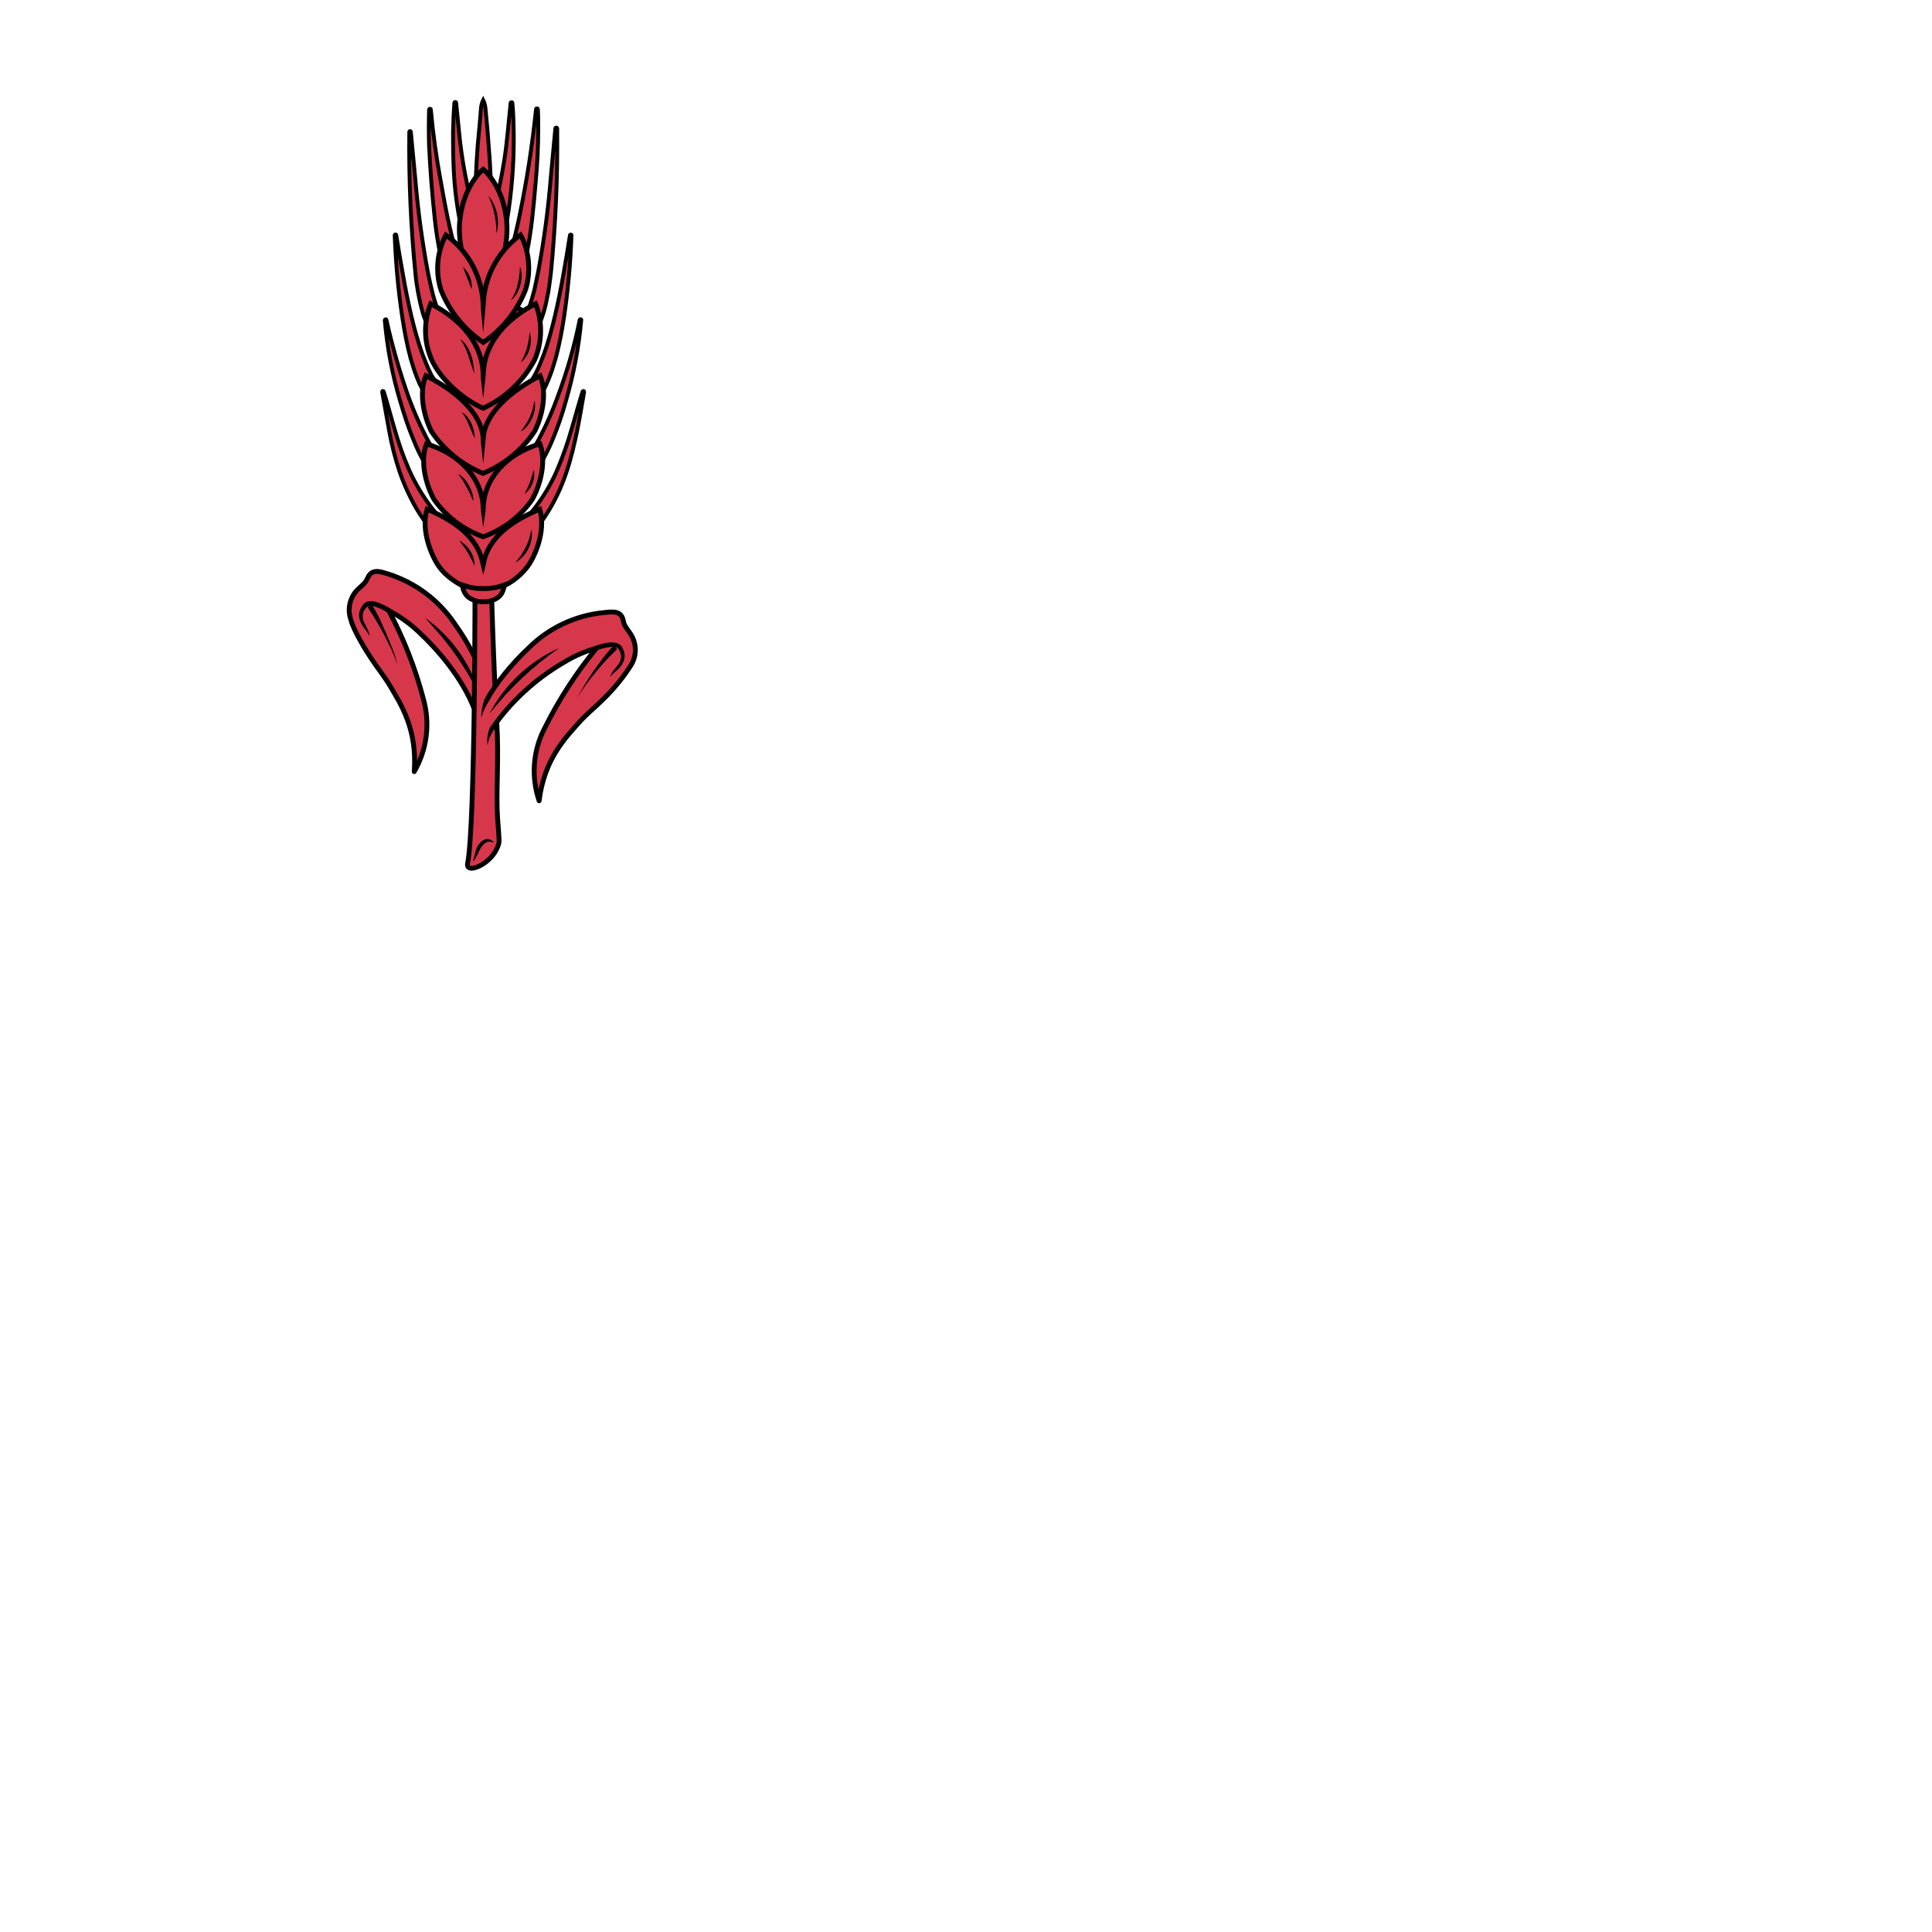
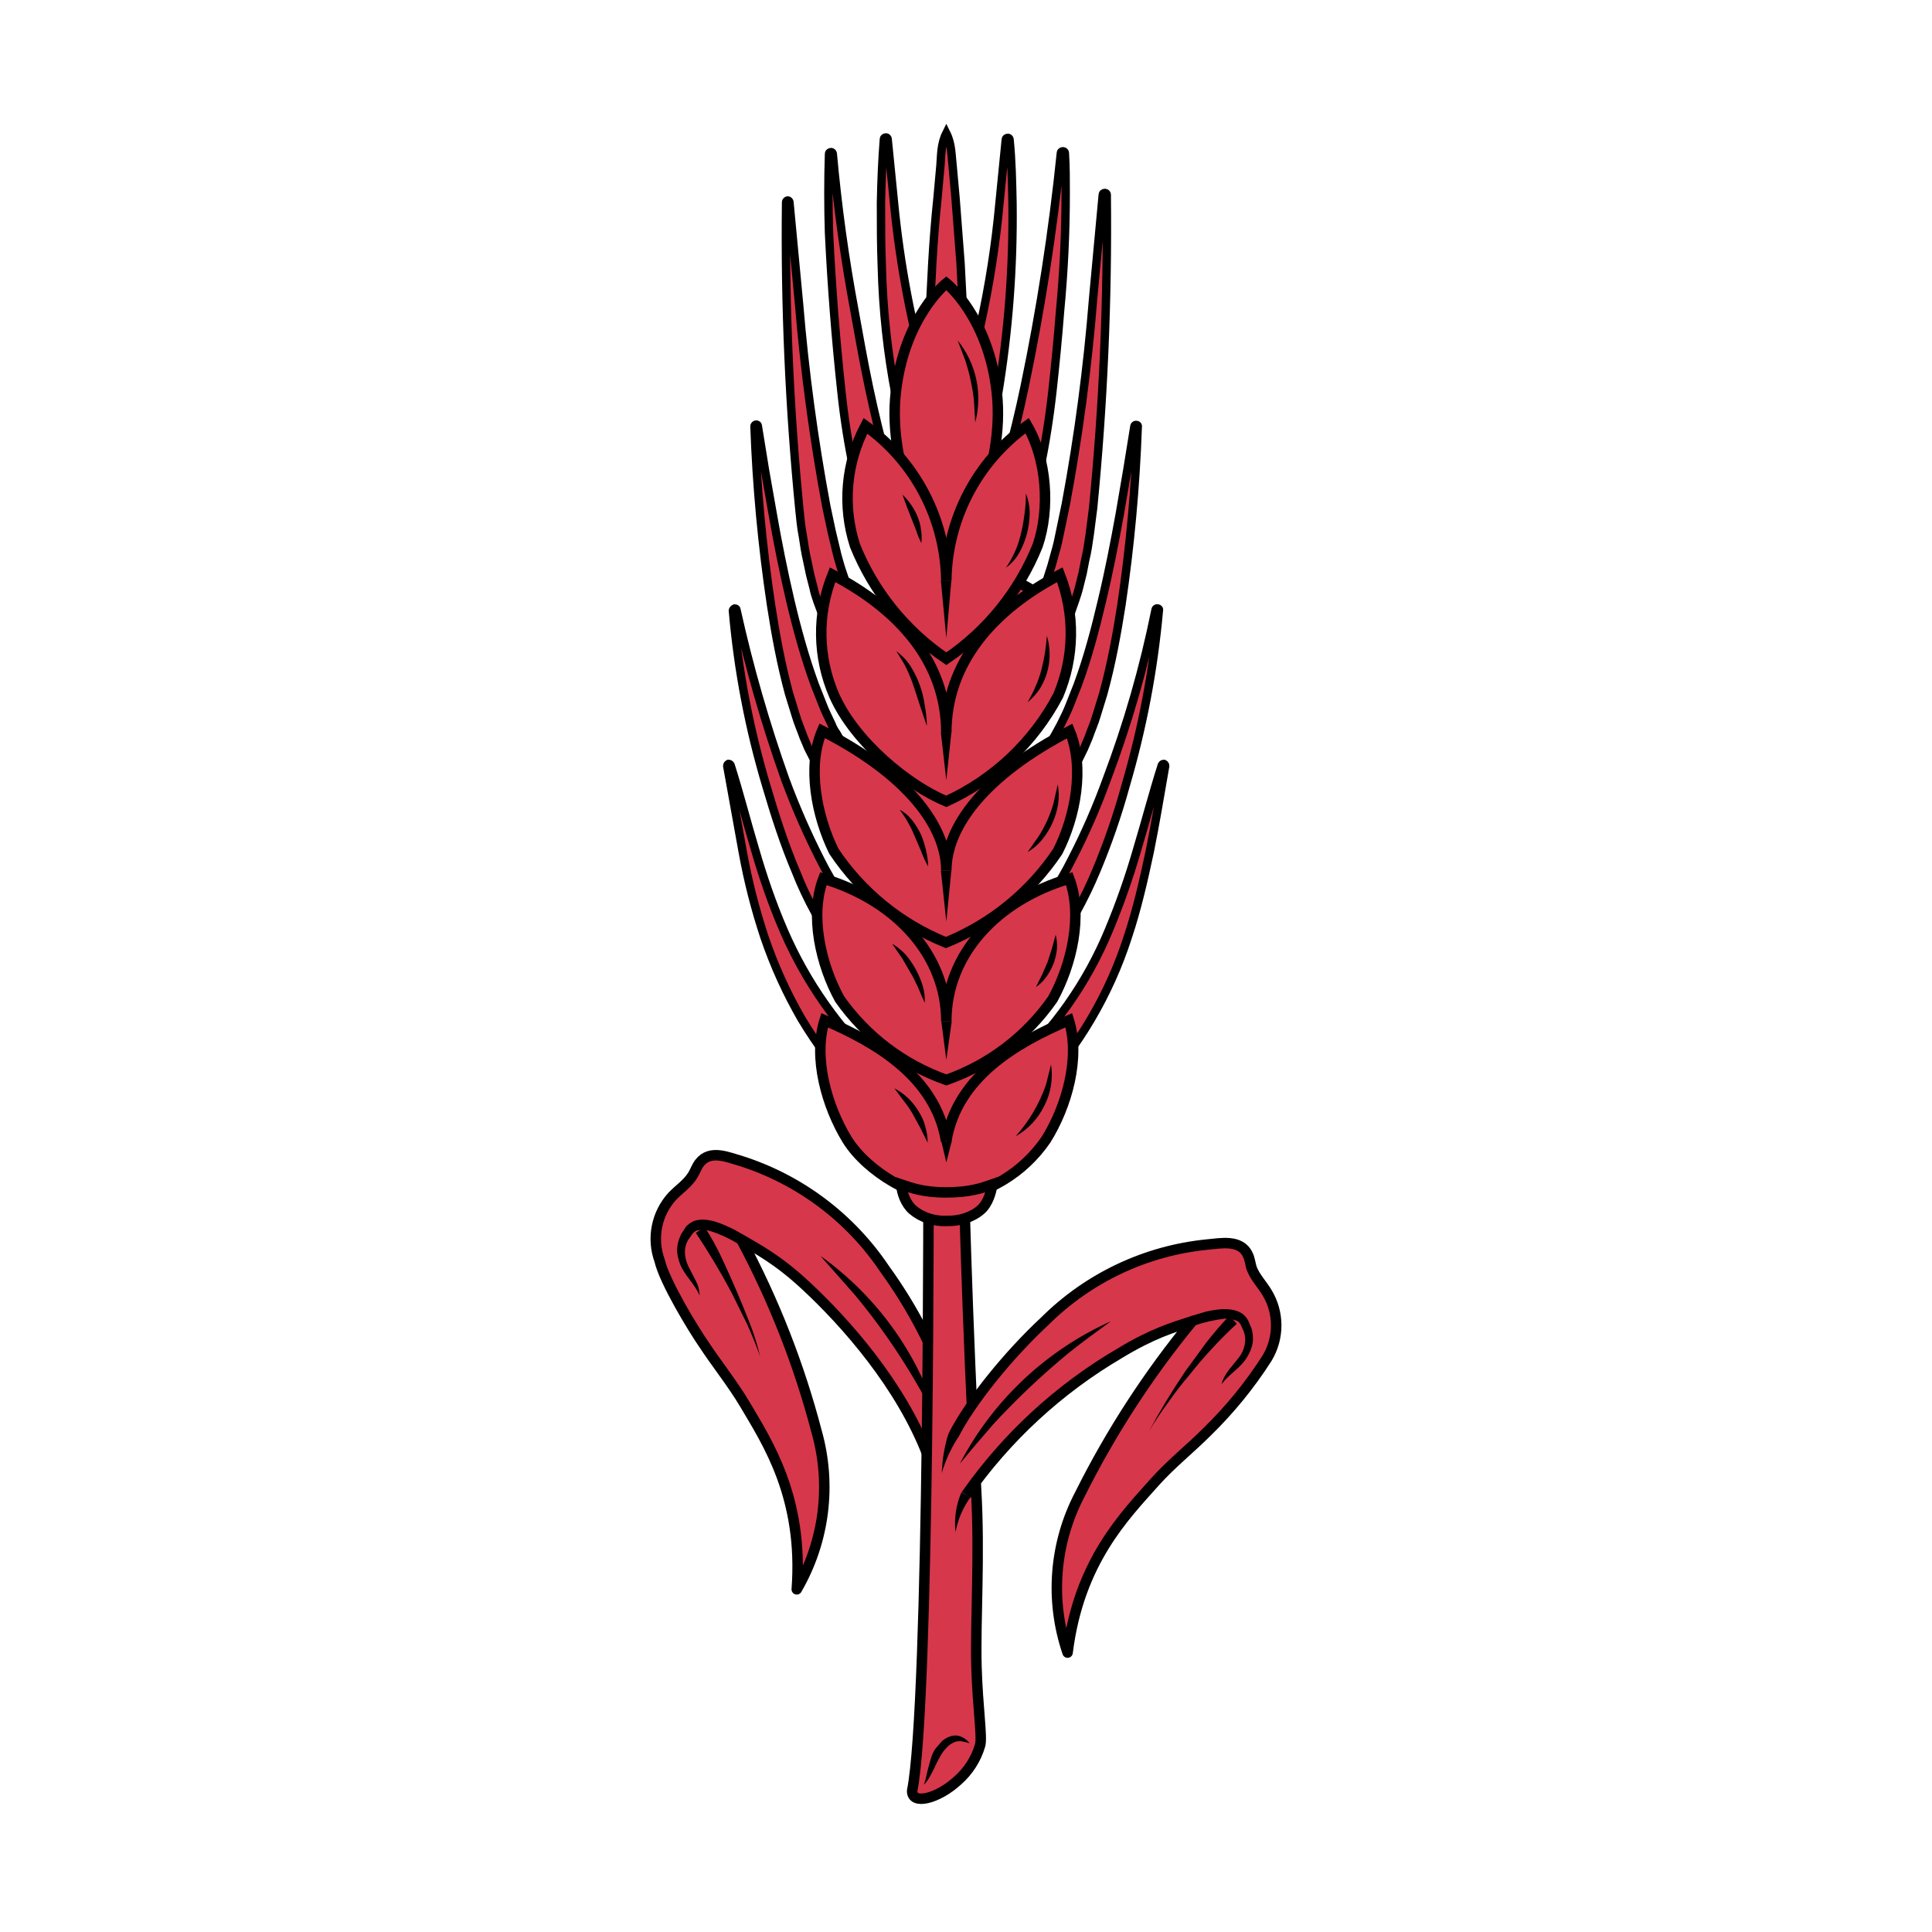
- <svg xmlns="http://www.w3.org/2000/svg" fill="#d7374a" stroke="#000" viewBox="50 50 200 200">
+ <svg xmlns="http://www.w3.org/2000/svg" fill="#d7374a" stroke="#000" viewBox="54.84 54 92.24 92.24">
  <g id="wheatStalk" stroke-width=".5">
    <g>
      <path class="secondary" stroke-linejoin="round" d="M100.26 120.8a22.77 22.77 0 0 0-3.18-6.21 13.02 13.02 0 0 0-6.83-5.15c-.64-.18-1.5-.58-2.01.08-.14.18-.2.38-.32.58-.24.4-.65.67-.97 1a3.02 3.02 0 0 0-.62 3.08c.24 1.03 1.6 3.26 2.11 4 .64.97 1.37 1.87 1.97 2.88 1.08 1.83 2.8 4.44 2.47 8.82a9.72 9.72 0 0 0 .95-7.52 41.83 41.83 0 0 0-3.6-9.18c.78.46 1.75.96 3.07 2.19 1.93 1.79 4.55 4.76 5.83 8.1" />
      <g stroke="none" fill="#000">
        <path d="M90.07 113.38a5.87 5.87 0 0 0-1.3-.6 1.35 1.35 0 0 0-.63-.04.52.52 0 0 0-.22.14l-.2.28c-.12.18-.18.4-.18.62s.06.46.16.67l.34.66c.12.22.2.48.2.74-.2-.48-.56-.8-.83-1.28a2.1 2.1 0 0 1-.24-.79c-.02-.28.06-.58.18-.84l.23-.36c.1-.12.24-.22.4-.29.32-.1.62-.06.88 0 .26.07.52.17.77.29.24.1.46.24.68.36l-.24.44z" />
        <path d="M88.48 112.58a12.06 12.06 0 0 1 .82 1.48 51.66 51.66 0 0 1 1.33 3.1 11.46 11.46 0 0 1 .5 1.6c-.18-.52-.4-1.04-.62-1.54l-.74-1.5a34.21 34.21 0 0 0-1.71-2.86l.42-.28zm5.5 1.36a14.95 14.95 0 0 1 5.74 8.14c-.4-.74-.79-1.48-1.21-2.19a30.84 30.84 0 0 0-2.85-4.06l-1.67-1.89z" />
      </g>
    </g>
    <path class="secondary" d="M100.82 109.04s.18 8.02.62 16.04c.19 3.21-.04 6.25.02 8.5.06 2 .29 3.38.17 3.76a3.57 3.57 0 0 1-1.07 1.67c-.96.88-2.2 1.18-2.17.48.84-4.14.78-30.43.78-30.43" />
    <path d="M97.77 80.84c1.85.56 3.88.32 5.7 1 .4.16.85.39.99.8.08.23.08.47.06.7-.06.77-.16 1.54-.34 2.3-1.57 6.74-1.59 13.55-1.2 20.46.01.29.03.59-.07.87-.08.28-.26.5-.44.72-.54.7-1.19 1.45-2.07 1.61a3.42 3.42 0 0 1-1.35-.12c-.66-.14-1.34-.3-1.8-.8a2.65 2.65 0 0 1-.55-1.37c-.26-1.91.32-3.82.56-5.71.22-1.7.18-3.44.16-5.17-.04-4.24.12-8.48.29-12.72" />
    <g stroke-width=".4">
      <path d="M100.02 60.36c.26.52.24 1.04.3 1.54l.14 1.55.24 3.12.16 3.11c.04 1.05.04 2.07-.04 3.12a.8.8 0 0 1-.86.72.8.8 0 0 1-.73-.72c-.1-1.05-.08-2.07-.04-3.12l.16-3.11c.06-1.05.14-2.07.25-3.12l.14-1.55c.04-.5.02-1.02.28-1.54zM94.1 83.33c-.16-.42-.34-.86-.42-1.27l-.16-.62-.13-.62c-.1-.42-.16-.83-.22-1.23-.08-.4-.12-.82-.16-1.22a133.3 133.3 0 0 1-.64-14.72c0-.04.04-.08.08-.08s.08.04.08.08l.46 4.87a95.56 95.56 0 0 0 1.3 9.65l.25 1.18.28 1.17.16.56.18.54c.1.38.28.69.43 1.03l.04.1a.82.82 0 1 1-1.53.64v-.06zm.22 7.92-.32-.5-.3-.5-.27-.53-.22-.52c-.12-.34-.28-.7-.38-1.05l-.32-1.04c-.38-1.4-.64-2.81-.86-4.24a75.86 75.86 0 0 1-.79-8.52c0-.04.04-.08.08-.08s.08.02.08.06l.34 2.1.37 2.1c.24 1.38.52 2.77.84 4.14.32 1.36.7 2.73 1.17 4.02l.38.96c.12.32.28.63.42.93.06.16.14.3.24.44l.24.42.28.38.29.36.08.1a.8.8 0 0 1-.17 1.15.8.8 0 0 1-1.14-.16c-.02.02-.04 0-.04-.02zm.64 8.2a16.9 16.9 0 0 1-2.13-3.86c-.56-1.32-1-2.7-1.4-4.06a41.83 41.83 0 0 1-1.6-8.38c0-.04.05-.08.09-.1.04 0 .08.02.08.06a67.88 67.88 0 0 0 2.33 8.1A35.98 35.98 0 0 0 94 95.03a17.27 17.27 0 0 0 2.23 3.38.82.82 0 0 1-1.25 1.08c.02-.02 0-.02-.02-.04zm.73 6.65a21.44 21.44 0 0 1-2.58-3.45 21.9 21.9 0 0 1-1.77-3.9 29.65 29.65 0 0 1-1.04-4.08l-.74-4.1c0-.04.02-.08.06-.1.04 0 .08.02.1.06.42 1.32.76 2.67 1.16 4 .38 1.32.83 2.63 1.37 3.88a19.62 19.62 0 0 0 4.6 6.55.84.84 0 0 1 .04 1.16.84.84 0 0 1-1.16.04l-.04-.06zm7.17-30.05c.36-1.16.64-2.37.9-3.6a109.24 109.24 0 0 0 1.73-11.15c0-.04.04-.08.1-.08.05 0 .09.04.09.08.04.64.04 1.27.04 1.9a59.25 59.25 0 0 1-.27 5.66c-.1 1.27-.22 2.51-.36 3.78a41.43 41.43 0 0 1-.6 3.8.82.82 0 0 1-.99.62.82.82 0 0 1-.62-.99c-.04.04-.02.02-.02-.02zm-1.97-3.61c.3-.93.54-1.9.75-2.86a47.17 47.17 0 0 0 .92-5.9l.3-3.02c0-.04.04-.08.1-.08.04 0 .08.04.08.08.1 1 .12 2.03.14 3.03a51.86 51.86 0 0 1-.7 9.19.84.84 0 0 1-.97.64.84.84 0 0 1-.64-.96l.02-.12zm-5.28 4.04a36.34 36.34 0 0 1-.6-3.8 126.07 126.07 0 0 1-.59-7.56 59.25 59.25 0 0 1 0-3.78c0-.04.04-.08.1-.08.04 0 .08.04.08.08a78.9 78.9 0 0 0 1.03 7.46c.22 1.22.44 2.47.7 3.7.26 1.22.54 2.43.9 3.6a.8.8 0 0 1-.54 1.02.8.8 0 0 1-1.02-.54l-.06-.1z" />
      <path d="M97.6 72.86a37.39 37.39 0 0 1-.66-6.13c-.04-1.03-.04-2.03-.04-3.06.02-1 .06-2.03.14-3.03 0-.04.04-.08.1-.08.04 0 .08.04.08.08l.3 3.01a48.08 48.08 0 0 0 1.67 8.77c.14.44-.1.9-.52 1.04a.83.83 0 0 1-1.04-.52l-.02-.08zm6.84 9.77c.14-.34.3-.67.42-1.05l.18-.56.16-.58c.12-.39.2-.79.28-1.19l.25-1.2a95.13 95.13 0 0 0 1.3-9.81l.46-4.95c0-.04.04-.08.1-.08.05 0 .09.04.09.08a137.7 137.7 0 0 1-.65 14.96l-.16 1.24c-.06.42-.12.85-.22 1.25l-.12.62-.16.64c-.1.43-.28.87-.42 1.3a.8.8 0 0 1-1.05.47.8.8 0 0 1-.48-1.04l.02-.04v-.06zm0 7.58.28-.37.28-.38.24-.42.24-.44c.15-.3.3-.6.43-.93l.38-.96c.48-1.3.84-2.66 1.16-4.02.33-1.37.6-2.76.85-4.14l.36-2.1.34-2.1c0-.04.06-.08.1-.06.04 0 .08.04.06.08a76.3 76.3 0 0 1-.78 8.52c-.22 1.4-.48 2.83-.87 4.24l-.32 1.04c-.1.35-.26.7-.38 1.05l-.22.52-.26.53c-.08.18-.2.34-.3.5l-.32.5a.84.84 0 0 1-1.15.24.84.84 0 0 1-.24-1.14l.04-.04.08-.13zm-.66 8.2a17.27 17.27 0 0 0 2.23-3.38 32.28 32.28 0 0 0 1.67-3.82 51.68 51.68 0 0 0 2.33-8.1c0-.04.06-.08.1-.06.04 0 .08.04.06.08a43.54 43.54 0 0 1-1.59 8.38 33.47 33.47 0 0 1-1.4 4.06 19.7 19.7 0 0 1-2.14 3.86.8.8 0 0 1-1.14.16.8.8 0 0 1-.16-1.14l.04-.04zm-.6 6.55a18.35 18.35 0 0 0 4.6-6.55 35.4 35.4 0 0 0 1.36-3.88c.4-1.33.75-2.68 1.17-4a.11.11 0 0 1 .1-.06c.04.02.06.06.06.1-.24 1.36-.46 2.73-.74 4.1-.29 1.36-.6 2.73-1.05 4.08a19.4 19.4 0 0 1-4.34 7.35.82.82 0 0 1-1.23-1.1l.06-.04z" />
    </g>
    <path d="M100.68 80.03s2.17-3.51 1.75-7.31c-.4-3.6-2.41-5.2-2.41-5.2s-2.01 1.6-2.41 5.2c-.43 3.78 1.74 7.31 1.74 7.31m.67 28.45c.5-3.06 3.33-4.7 5.85-5.77.56 1.79-.1 4.12-1.09 5.7a6.61 6.61 0 0 1-4.74 2.84c-1.47 0-3.76-1.25-4.75-2.83-.98-1.6-1.64-3.92-1.08-5.71 2.47 1.06 5.3 2.71 5.8 5.77" />
    <path d="M100.02 102.75c0-3.18 2.4-5.77 5.87-6.8.66 1.75.12 4.1-.79 5.75a10.4 10.4 0 0 1-5.08 3.86 10.51 10.51 0 0 1-5.09-3.86c-.9-1.63-1.45-4-.78-5.75 3.46 1.03 5.87 3.64 5.87 6.8" />
    <path d="M100.02 95.57c0-2.09 1.8-4.54 5.89-6.67.72 1.73.28 4.08-.57 5.75A11.74 11.74 0 0 1 100 99a11.72 11.72 0 0 1-5.35-4.36c-.82-1.67-1.29-4.04-.56-5.75 4.12 2.1 5.93 4.58 5.93 6.67" />
    <path d="M100.02 88.98c0-3.34 2.23-5.87 5.42-7.54a7.64 7.64 0 0 1-.08 5.77 11.42 11.42 0 0 1-5.34 5.05c-1.81-.75-4.36-2.82-5.35-5.05a7.46 7.46 0 0 1-.08-5.77c3.2 1.67 5.43 4.18 5.43 7.54" />
    <path d="M100.02 81.72a9.25 9.25 0 0 1 3.86-7.4c.94 1.61 1.1 3.97.5 5.73a11.88 11.88 0 0 1-4.36 5.4 11.88 11.88 0 0 1-4.36-5.4 7.38 7.38 0 0 1 .5-5.72 9.25 9.25 0 0 1 3.86 7.4" />
    <g stroke="none" fill="#000">
      <polygon points="100.28 102.75 100.02 104.6 99.78 102.75" />
      <polygon points="100.26 95.57 100.02 98 99.76 95.57" />
      <polygon points="100.26 88.98 100.02 91.25 99.76 88.98" />
      <polygon points="100.26 81.72 100.02 84.46 99.76 81.72" />
      <polygon points="100.28 108.48 100.02 109.5 99.78 108.48" />
    </g>
    <g>
      <path class="secondary" stroke-linejoin="round" d="M100.36 122.53c.82-1.61 2.61-3.82 4.36-5.45a12.78 12.78 0 0 1 7.74-3.66c.66-.06 1.6-.26 1.95.48.1.2.12.42.18.63.16.44.5.78.74 1.18a3.02 3.02 0 0 1 0 3.14 19.84 19.84 0 0 1-2.85 3.5c-.82.82-1.73 1.54-2.5 2.4-1.42 1.6-3.63 3.8-4.17 8.15a9.59 9.59 0 0 1 .58-7.54 43.74 43.74 0 0 1 5.37-8.28c-.87.28-1.9.58-3.46 1.53a23.42 23.42 0 0 0-7.34 6.77" />
      <g stroke="none" fill="#000">
        <path d="m111.68 116.84.74-.22c.26-.06.52-.1.8-.12.28 0 .59.02.87.18.14.08.26.22.34.36l.16.38c.08.26.1.58.02.86s-.22.53-.38.73c-.34.42-.77.66-1.07 1.08.06-.26.2-.48.36-.7l.47-.58c.14-.18.24-.4.28-.63.04-.22.02-.44-.06-.64l-.14-.3a.4.4 0 0 0-.18-.18 1.4 1.4 0 0 0-.6-.1 7.1 7.1 0 0 0-1.41.32l-.2-.44z" />
        <path d="M113.89 117.2a21.27 21.27 0 0 0-2.25 2.43 16.62 16.62 0 0 0-1.03 1.33 16.62 16.62 0 0 0-.92 1.38 33.95 33.95 0 0 1 1.74-2.87l1-1.37c.35-.44.71-.88 1.11-1.28l.35.38zm-6.01-.12c-.69.5-1.35.98-2 1.5a36.12 36.12 0 0 0-3.6 3.4c-.55.63-1.08 1.25-1.62 1.91a15.12 15.12 0 0 1 7.22-6.81zm-2.86-12.26a3.22 3.22 0 0 1-.32 1.97 3.34 3.34 0 0 1-1.37 1.46 7.18 7.18 0 0 0 1.45-2.47l.24-.96zm.22-6.2c.06.23.08.47.06.71a2.7 2.7 0 0 1-.5 1.3c-.14.19-.3.37-.5.49l.3-.6.26-.6.2-.63.18-.66zm.1-7.17c.06.3.06.62.02.93a3.58 3.58 0 0 1-.76 1.7c-.2.25-.44.45-.7.6l.52-.74a5.89 5.89 0 0 0 .72-1.6l.2-.89zm-.52-7.1a3.1 3.1 0 0 1-.34 2.54c-.16.24-.36.46-.58.64.14-.26.28-.5.38-.76.12-.26.2-.5.28-.79a8.82 8.82 0 0 0 .26-1.62zm-1-6.79c.12.3.18.63.18.95a3.96 3.96 0 0 1-.49 1.87 2.21 2.21 0 0 1-.64.72 4.66 4.66 0 0 0 .73-1.7c.08-.31.12-.61.16-.91.04-.28.06-.6.06-.93zm-3.26-7.31a4.42 4.42 0 0 1 .84 3.92l-.06-1.03a7.74 7.74 0 0 0-.16-.98c-.06-.33-.16-.65-.26-.97l-.36-.94zm-2.63 7.37a3.02 3.02 0 0 1 .72 1.05c.08.2.14.4.16.62.04.2.04.42.02.64-.1-.2-.18-.38-.24-.58l-.22-.56-.22-.56-.22-.6zm-.3 7.46c.26.2.5.44.68.72a4.72 4.72 0 0 1 .68 1.87c.06.32.1.67.1.99l-.32-.95-.3-.92c-.1-.3-.22-.6-.36-.89-.12-.26-.3-.52-.48-.82zm.16 7.58c.24.12.44.3.6.5.16.2.3.44.42.68.1.24.18.5.24.75.06.26.1.5.1.78-.12-.24-.24-.46-.32-.7l-.3-.7c-.1-.23-.2-.47-.32-.67a4.42 4.42 0 0 0-.42-.64zm-.35 6.4c.25.15.47.33.65.53a4.18 4.18 0 0 1 .8 1.47c.08.26.12.54.1.82a20.9 20.9 0 0 1-.32-.74c-.12-.24-.22-.48-.36-.7l-.4-.69-.47-.68zm.1 6.9a2.9 2.9 0 0 1 1.15 1.09c.14.22.26.46.32.72.08.26.12.53.12.79l-.34-.69-.36-.66a4.25 4.25 0 0 0-.42-.62l-.47-.63z" />
      </g>
    </g>
    <path class="secondary" d="M100.02 110.93c-1.15 0-1.73-.24-2.15-.38.02.4.22.94.56 1.22.4.34 1 .55 1.6.52.59.02 1.2-.16 1.62-.52.34-.28.52-.84.56-1.22-.46.16-1.05.38-2.2.38z" />
    <g stroke="none" fill="#000">
      <path d="M101.16 125.5a4.1 4.1 0 0 0-.7 1.65 3.74 3.74 0 0 1 .28-1.9l.42.25zm-.58-2.87a6.63 6.63 0 0 0-.78 1.7c.02-.32.04-.64.1-.96.06-.32.12-.64.24-.96l.44.22zm.56 14.6a3.22 3.22 0 0 0-.42-.1c-.14 0-.24 0-.36.07-.2.08-.4.3-.54.5a6.43 6.43 0 0 0-.39.75c-.14.26-.26.54-.48.76.1-.28.14-.56.22-.85l.12-.42c.04-.14.1-.28.2-.44l.33-.38c.12-.1.28-.2.46-.24a.7.7 0 0 1 .5.06c.16.08.28.18.36.3z" />
    </g>
  </g>
</svg>
